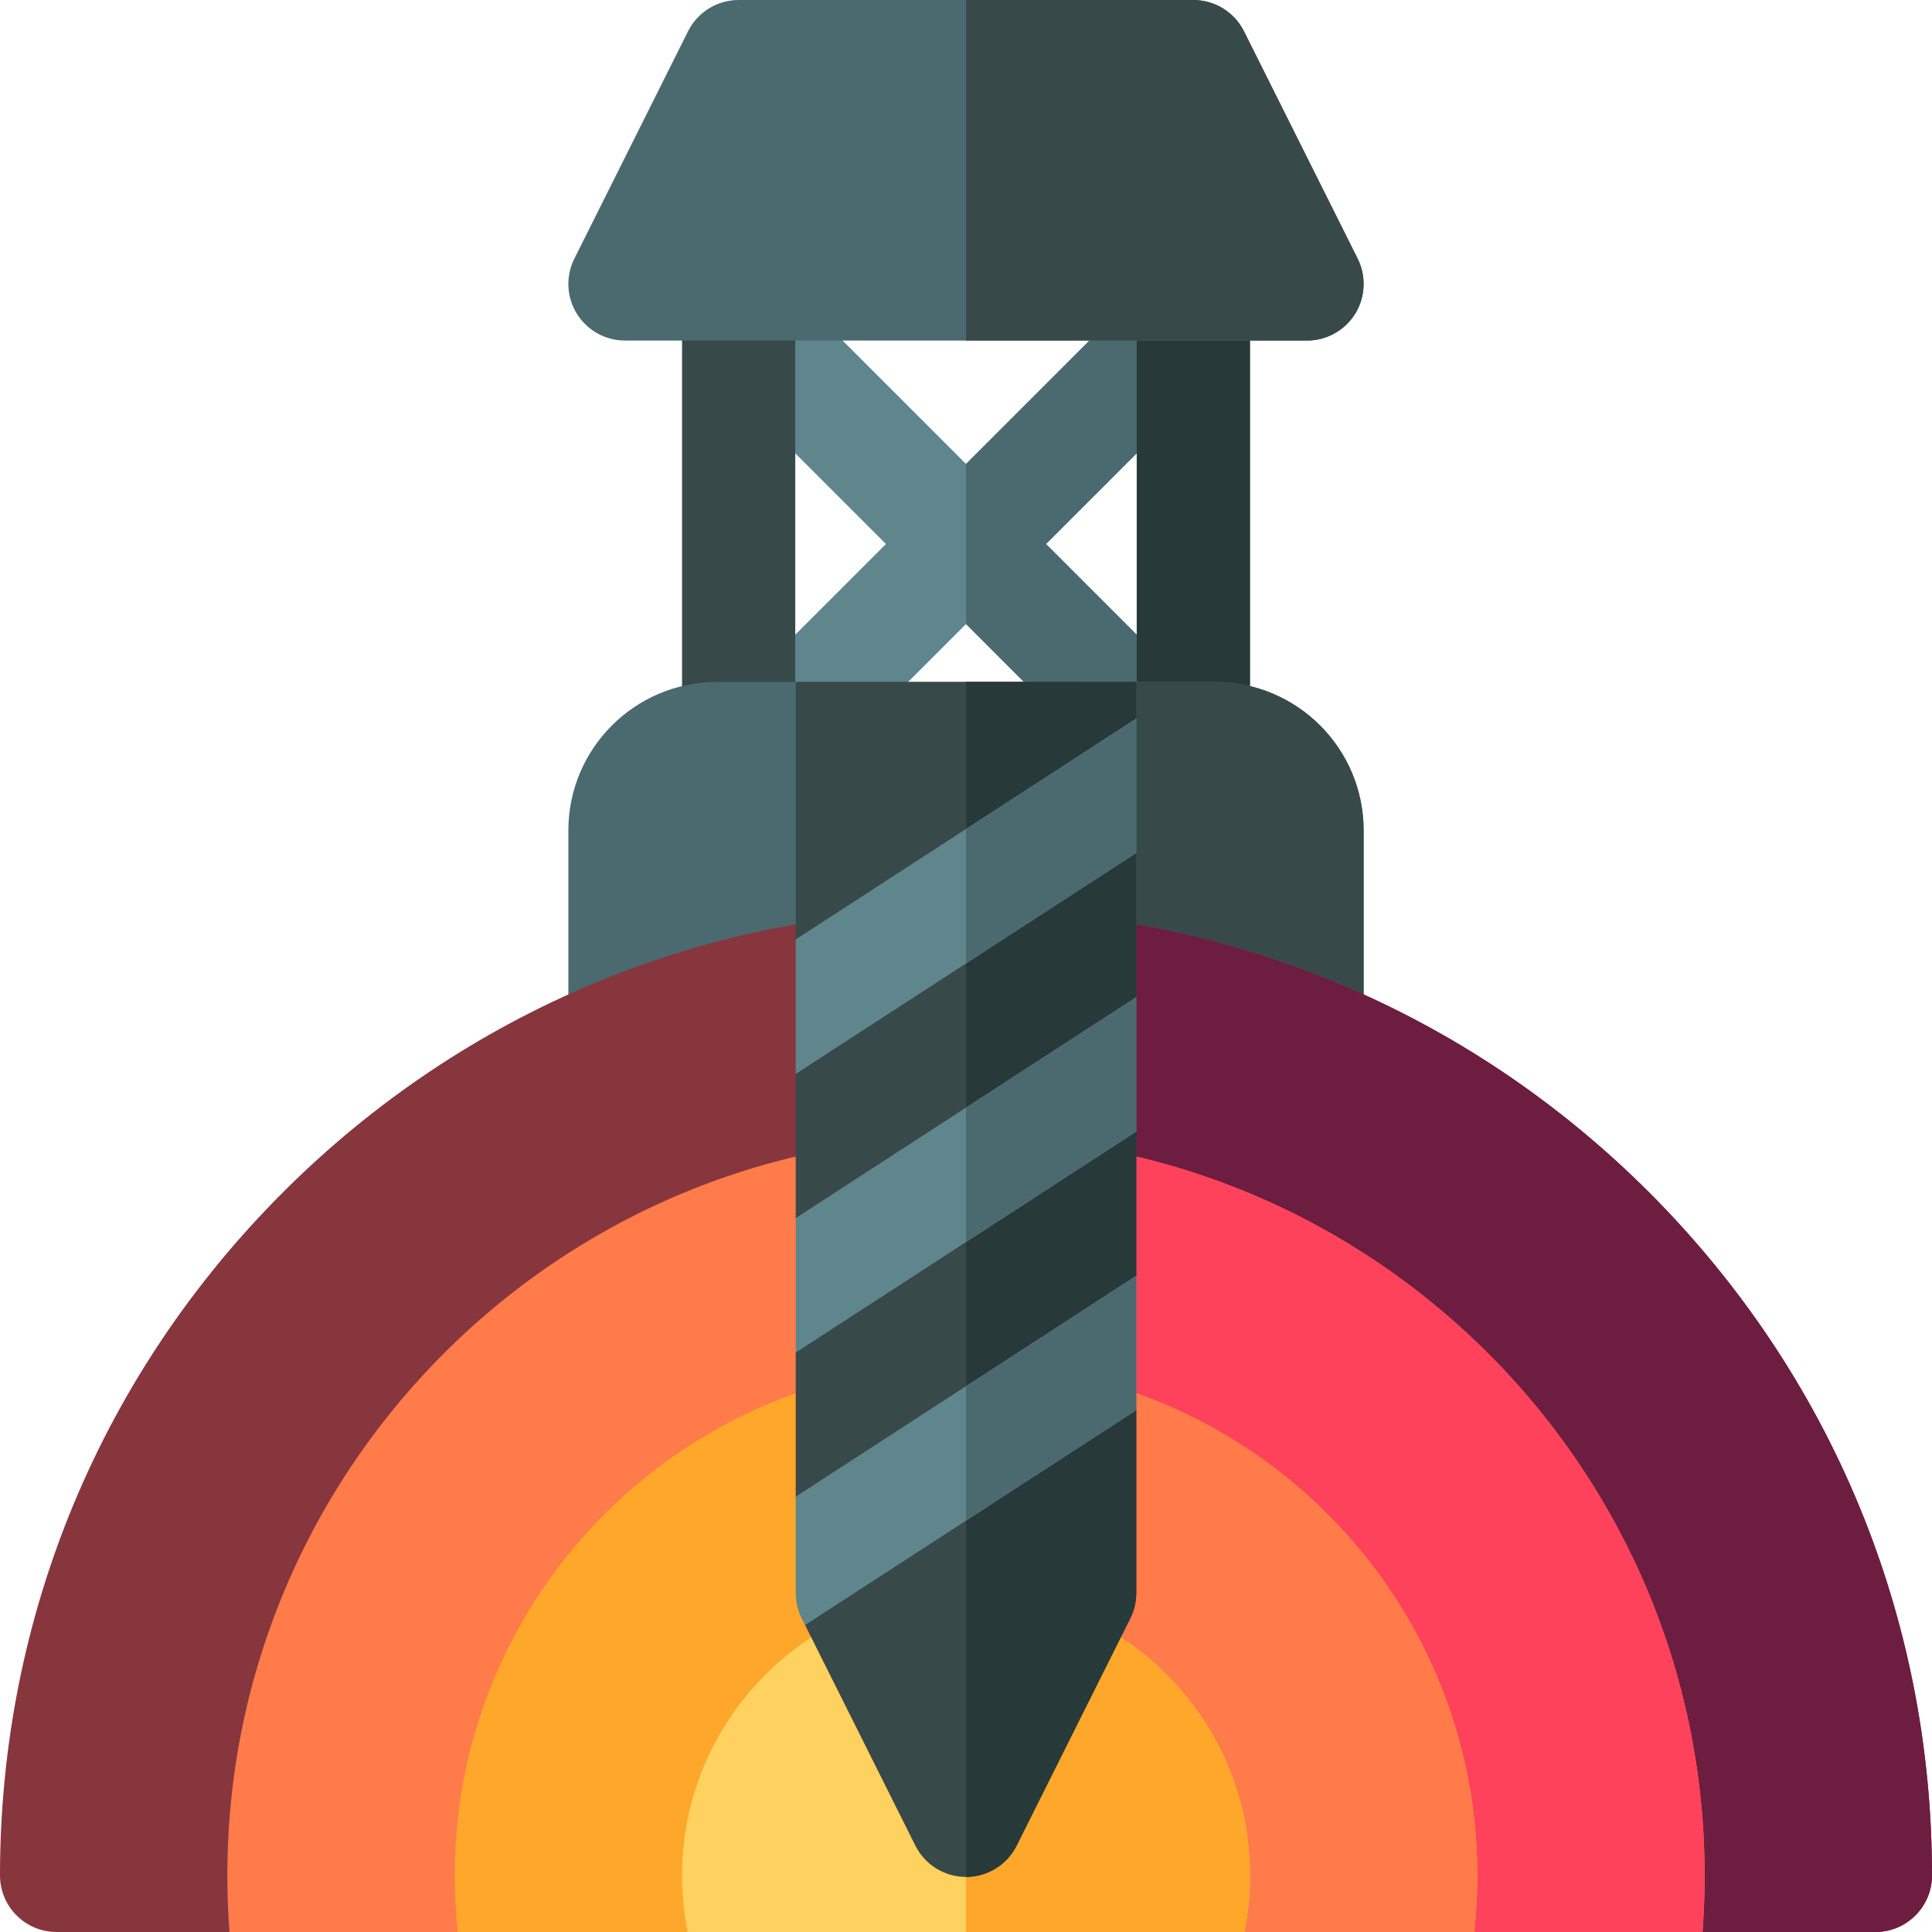
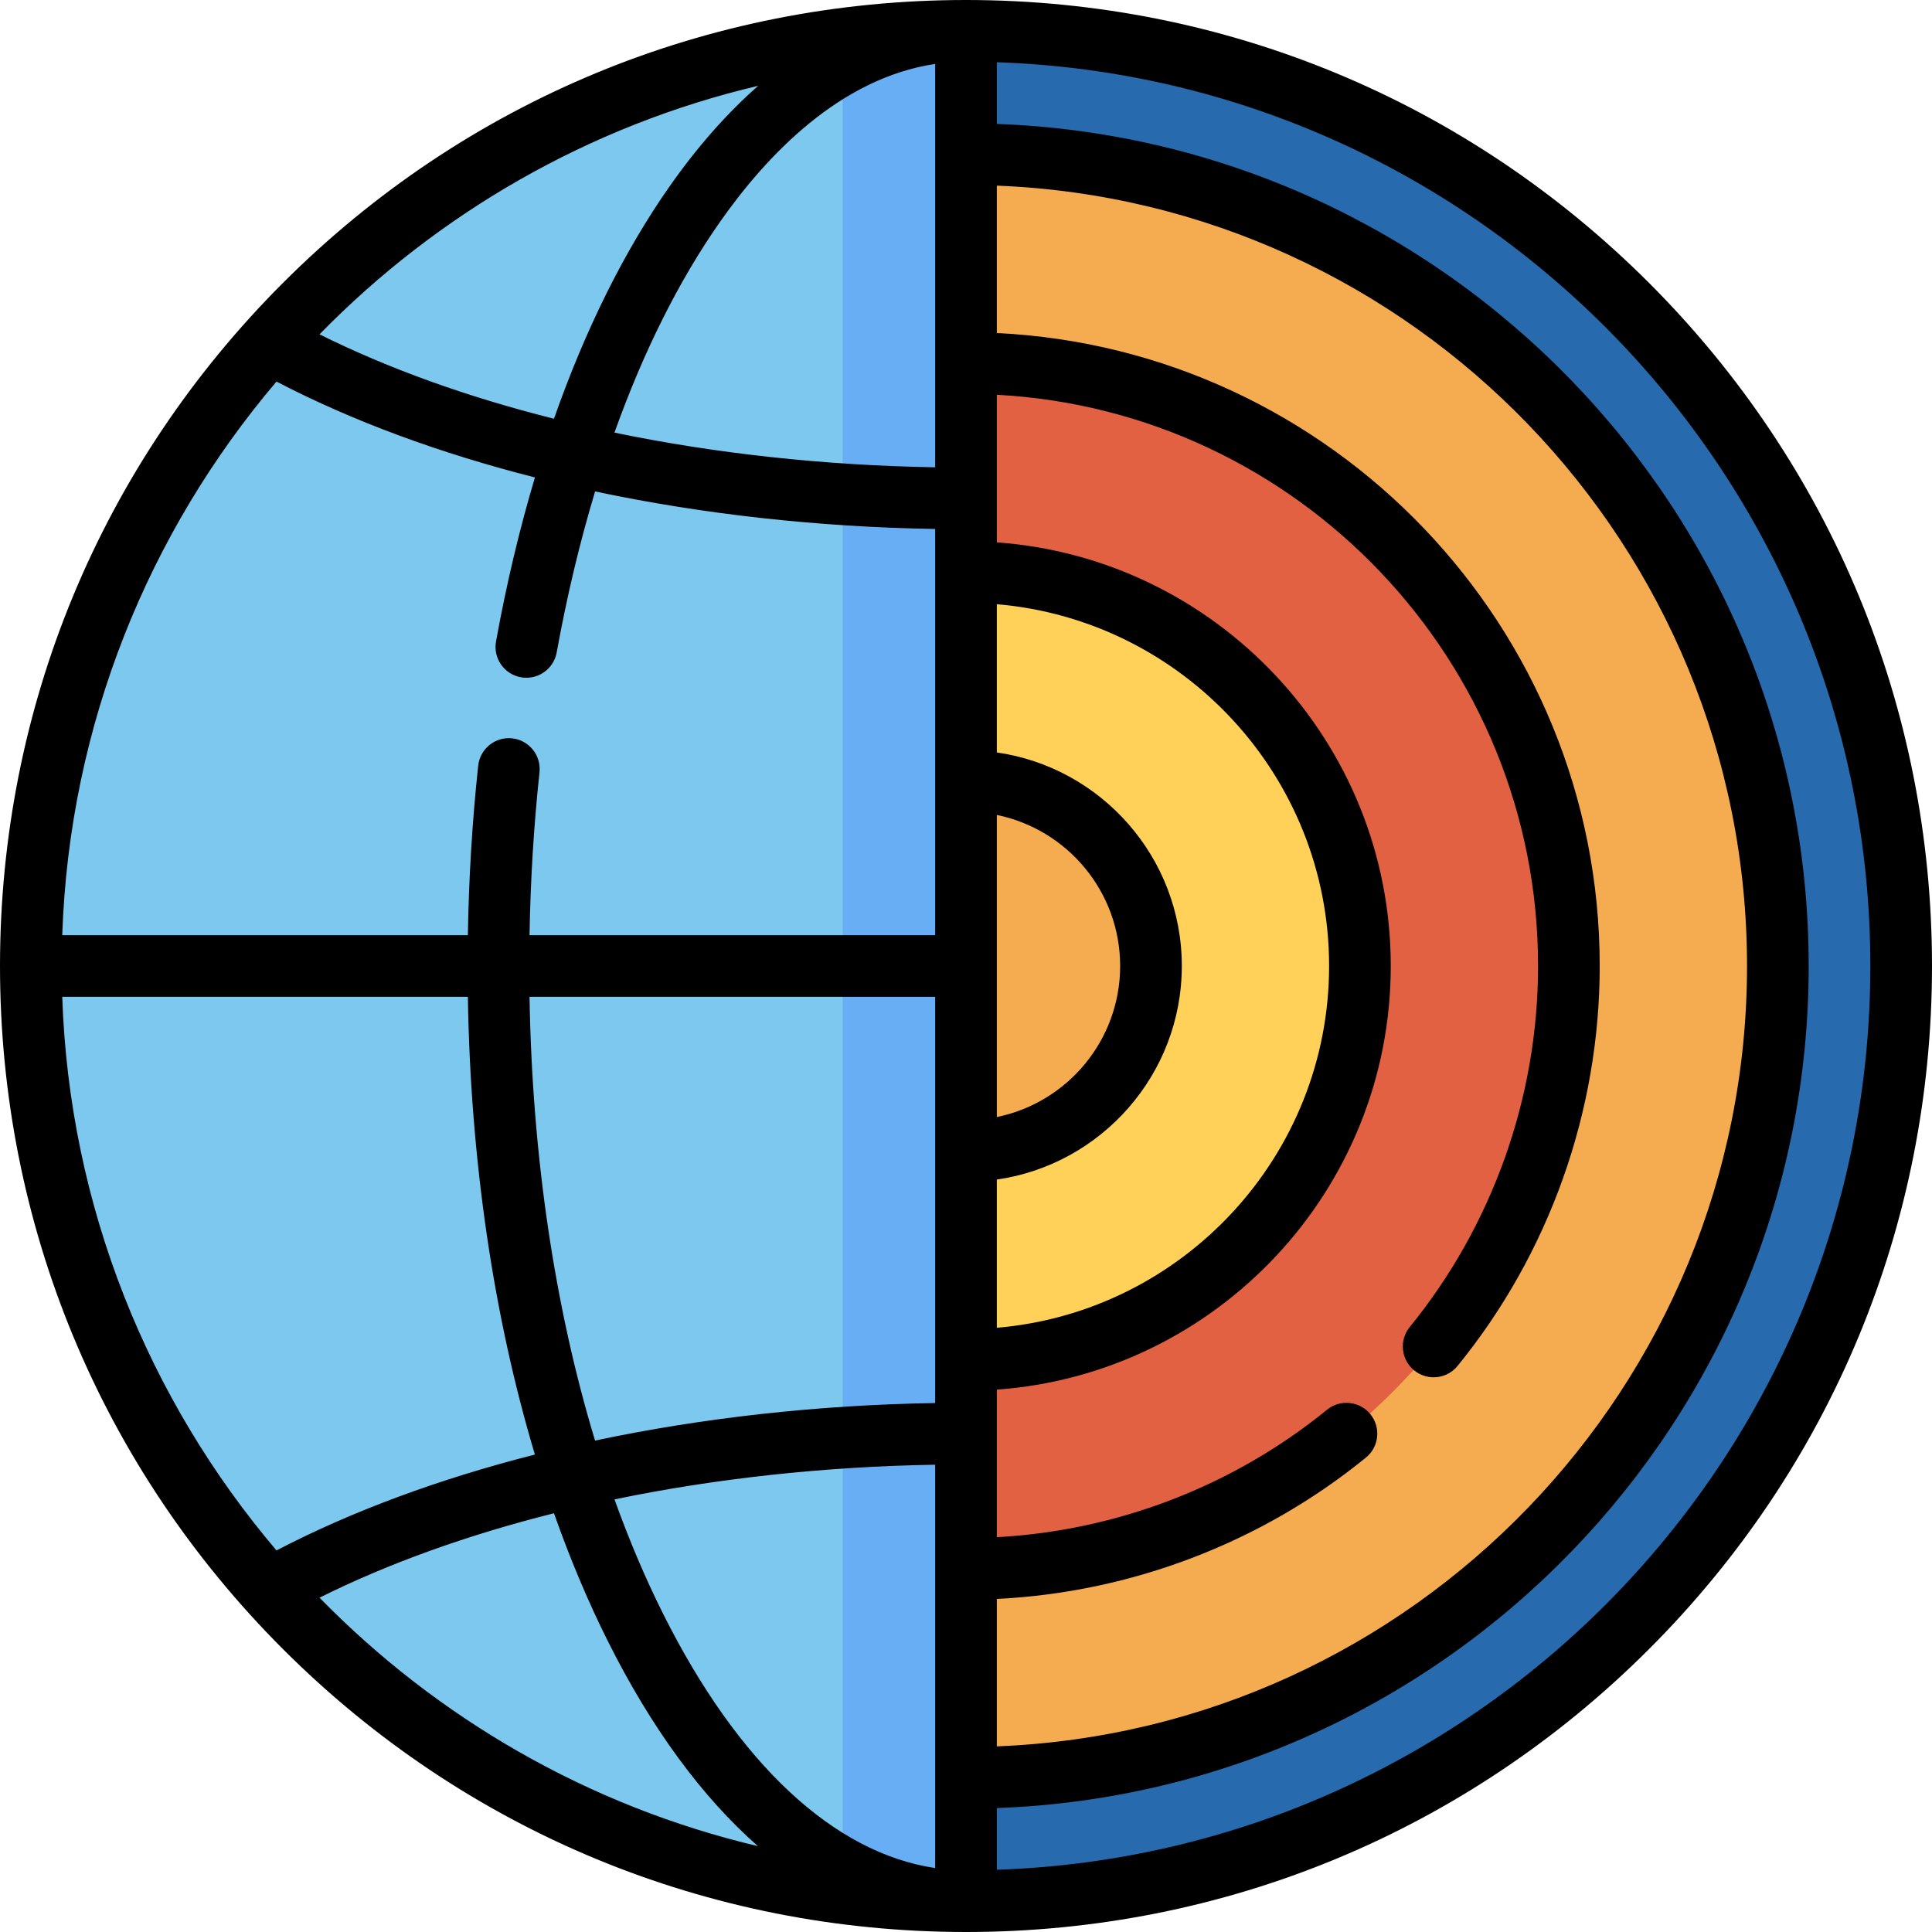
- <svg xmlns="http://www.w3.org/2000/svg" id="Layer_1" enable-background="new 0 0 512 512" viewBox="0 0 512 512">
-   <g>
-     <path d="m326.856 94.523-21.212-21.213-49.644 49.644-49.644-49.644-21.212 21.213 49.643 49.644-49.643 49.643 21.212 21.213 49.644-49.643 49.644 49.643 21.212-21.213-49.643-49.643z" fill="#5e868c" />
-     <path d="m305.644 215.023 21.212-21.213-49.643-49.643 49.643-49.644-21.212-21.213-49.644 49.644v42.426z" fill="#4a6a6f" />
-     <g>
-       <path d="m316.25 217.084h-120.5c-8.284 0-15-7.281-15-16.263v-130.642c0-8.981 6.716-16.263 15-16.263h120.5c8.284 0 15 7.281 15 16.263v130.642c0 8.982-6.716 16.263-15 16.263zm-105.5-32.525h90.5v-98.118h-90.5z" fill="#384949" />
-     </g>
-     <path d="m316.25 53.916h-60.25v32.525h45.25v98.117h-45.25v32.525h60.25c8.284 0 15-7.281 15-16.263v-130.641c0-8.982-6.716-16.263-15-16.263z" fill="#283939" />
-     <g>
-       <path d="m346.375 90.25h-180.75c-5.199 0-10.027-2.692-12.76-7.114s-2.981-9.944-.657-14.594l30.125-60.25c2.542-5.082 7.735-8.292 13.417-8.292h120.5c5.682 0 10.875 3.21 13.417 8.292l30.125 60.25c2.325 4.649 2.076 10.172-.657 14.594s-7.561 7.114-12.76 7.114z" fill="#4a6a6f" />
-     </g>
-     <path d="m329.667 8.292c-2.542-5.082-7.735-8.292-13.417-8.292h-60.25v90.25h90.375c5.199 0 10.027-2.692 12.76-7.114s2.981-9.944.657-14.594z" fill="#384949" />
-     <g>
-       <path d="m361.375 273.522h-210.75v-53.467c0-21.681 17.639-39.32 39.32-39.32h132.11c21.681 0 39.32 17.639 39.32 39.32z" fill="#4a6a6f" />
-     </g>
-     <path d="m322.055 180.735h-66.055v92.787h105.375v-53.467c0-21.681-17.639-39.32-39.32-39.32z" fill="#384949" />
-     <g>
-       <path d="m497 512h-45.813l-195.187-81.338-195.187 81.338h-45.813c-8.284 0-15-6.716-15-15 0-68.38 26.629-132.667 74.98-181.02 48.353-48.351 112.64-74.98 181.02-74.98s132.667 26.629 181.02 74.98c48.351 48.353 74.98 112.64 74.98 181.02 0 8.284-6.716 15-15 15z" fill="#87363e" />
-     </g>
-     <path d="m256 241v81.667l195.187 189.333h45.813c8.284 0 15-6.716 15-15 0-68.38-26.629-132.667-74.98-181.02-48.352-48.351-112.64-74.98-181.02-74.98z" fill="#6d1d40" />
-     <g>
-       <path d="m451.187 512h-60.499l-134.688-90.25-134.688 90.25h-60.499c-8.591-114.682 82.29-210.75 195.187-210.75s203.778 96.068 195.187 210.75z" fill="#ff7b4a" />
-     </g>
-     <path d="m256 301.25v210.75h195.187c8.591-114.681-82.29-210.75-195.187-210.75z" fill="#ff425b" />
-     <g>
-       <path d="m390.688 512h-60.897l-73.791-39-73.791 39h-60.897c-8.795-81.405 55.03-150.5 134.688-150.5s143.483 69.095 134.688 150.5z" fill="#fea72b" />
-     </g>
-     <path d="m256 361.5v150.5h134.688c8.795-81.405-55.029-150.5-134.688-150.5z" fill="#ff7b4a" />
-     <g>
-       <path d="m329.791 512h-147.582c-9.334-48.038 27.392-90.25 73.791-90.25s83.125 42.212 73.791 90.25z" fill="#ffd15e" />
-     </g>
-     <path d="m256 421.75v90.25h73.791c9.334-48.038-27.391-90.25-73.791-90.25z" fill="#fea72b" />
-     <path d="m210.875 180.712v68.253l13.125 8.285-13.125 27.356v38.192l6.792 13.035-6.792 22.607v38.192l2.483 34.03 29.226 58.45c2.541 5.082 7.735 8.292 13.417 8.292s10.875-3.21 13.417-8.292l30.125-60.25c1.042-2.083 1.583-4.379 1.583-6.708v-48.439l-7.697-15.275 7.697-20.366v-38.192l-9.625-9.632 9.625-26.01v-38.192l-11.626-9.298 11.625-26.343v-9.666z" fill="#384949" />
-     <path d="m256 497.404c5.682 0 10.875-3.21 13.417-8.292l30.125-60.25c1.042-2.083 1.583-4.379 1.583-6.708v-48.439l-7.697-15.275 7.697-20.366v-38.192l-9.625-9.632 9.625-26.01v-38.192l-11.625-9.298 11.625-26.343v-9.666l-45.125-.015z" fill="#283939" />
-     <g fill="#5e868c">
-       <path d="m210.875 284.606 90.25-58.558v-35.641l-90.25 58.558z" />
-       <path d="m210.875 358.44 90.25-58.558v-35.642l-90.25 58.559z" />
-       <path d="m301.125 338.074-90.25 58.558v25.522c0 2.329.542 4.625 1.583 6.708l.9 1.8 87.767-56.947z" />
-     </g>
-     <path d="m256 255.327 45.125-29.279v-35.641l-45.125 29.279z" fill="#4a6a6f" />
-     <path d="m256 329.161 45.125-29.279v-35.642l-45.125 29.279z" fill="#4a6a6f" />
-     <path d="m256 402.994 45.125-29.279v-35.641l-45.125 29.279z" fill="#4a6a6f" />
-   </g>
+ <svg xmlns="http://www.w3.org/2000/svg" version="1.1" id="Layer_1" x="0px" y="0px" viewBox="0 0 512 512" style="enable-background:new 0 0 512 512;" xml:space="preserve">
+   <path style="fill:#276AAD;" d="M256,8.17L223.319,256L256,503.83c136.873,0,247.83-110.957,247.83-247.83S392.873,8.17,256,8.17z" />
+   <path style="fill:#F5AC51;" d="M256,40.851L223.319,256L256,471.149c118.823,0,215.149-96.326,215.149-215.149 S374.823,40.851,256,40.851z" />
+   <path style="fill:#E26142;" d="M256,96.227L223.319,256L256,415.773c88.24,0,159.773-71.533,159.773-159.773 S344.24,96.227,256,96.227z" />
+   <path style="fill:#FFD159;" d="M256,151.603L223.319,256L256,360.397c57.657,0,104.397-46.74,104.397-104.397 S313.657,151.603,256,151.603z" />
+   <path style="fill:#F5AC51;" d="M256,206.979L223.319,256L256,305.021c27.074,0,49.021-21.947,49.021-49.021 S283.074,206.979,256,206.979z" />
+   <path style="fill:#68AEF4;" d="M256,8.17v495.66c-11.079,0-21.994-0.73-32.681-2.146L147.064,256l76.255-245.684 C234.006,8.9,244.921,8.17,256,8.17z" />
+   <path style="fill:#7CC8EF;" d="M223.319,10.316v491.367C101.899,485.692,8.17,381.789,8.17,256S101.899,26.308,223.319,10.316z" />
+   <path d="M437.019,74.981C388.667,26.628,324.38,0,256,0S123.333,26.628,74.981,74.981S0,187.62,0,256s26.628,132.667,74.981,181.019 S187.62,512,256,512s132.667-26.628,181.019-74.981S512,324.38,512,256S485.372,123.333,437.019,74.981z M16.495,264.17h107.493 c0.687,43.309,6.824,84.794,17.767,121.306c-25.275,6.422-48.479,14.978-68.483,25.408C39.431,371.019,18.375,319.987,16.495,264.17 z M73.273,101.116c20.006,10.432,43.213,18.989,68.491,25.41c-4.099,13.723-7.555,28.254-10.314,43.457 c-0.805,4.439,2.141,8.692,6.581,9.498c4.443,0.807,8.692-2.141,9.498-6.581c2.719-14.982,6.133-29.249,10.18-42.666 c28.368,6.012,58.895,9.436,90.121,9.947V247.83H140.332c0.242-14.523,1.122-29.008,2.641-43.166 c0.48-4.486-2.766-8.513-7.252-8.995c-4.496-0.487-8.513,2.767-8.995,7.252c-1.58,14.734-2.492,29.804-2.736,44.909H16.495 C18.375,192.013,39.431,140.981,73.273,101.116z M264.17,215.971c18.624,3.795,32.681,20.3,32.681,40.029 s-14.057,36.233-32.681,40.029V215.971z M264.17,312.599c27.677-3.978,49.021-27.838,49.021-56.599s-21.344-52.621-49.021-56.599 v-39.278c49.249,4.161,88.056,45.569,88.056,95.876s-38.807,91.716-88.056,95.876V312.599z M247.83,16.945v106.894 c-29.479-0.495-58.256-3.653-84.994-9.192c7.668-21.452,17.082-40.31,27.985-55.862C203.102,41.263,222.548,20.699,247.83,16.945z M140.33,264.17H247.83v107.649c-31.23,0.511-61.761,3.936-90.134,9.949C147.019,346.559,141.018,306.322,140.33,264.17z M247.83,388.162v106.891c-26.847-3.991-52.208-27.592-72.144-67.465c-4.728-9.457-9.009-19.575-12.837-30.236 C189.584,391.814,218.356,388.657,247.83,388.162z M264.17,423.736c35.644-1.75,70.105-14.892,97.817-37.464 c3.499-2.85,4.024-7.996,1.175-11.495c-2.848-3.498-7.995-4.024-11.495-1.175c-24.807,20.205-55.605,32.037-87.498,33.771v-39.104 c58.27-4.201,104.397-52.947,104.397-112.268S322.44,147.932,264.17,143.731v-39.112c79.81,4.259,143.433,70.527,143.433,151.381 c0,34.772-12.076,68.747-34.002,95.668c-2.849,3.499-2.324,8.645,1.175,11.495c1.516,1.234,3.34,1.836,5.154,1.836 c2.373,0,4.726-1.027,6.34-3.011c24.294-29.826,37.672-67.466,37.672-105.987c0-89.865-70.949-163.466-159.773-167.742V49.197 c110.356,4.307,198.81,95.412,198.81,206.803S374.525,458.496,264.17,462.803V423.736z M200.943,22.733 c-8.244,7.234-16.115,16.132-23.503,26.671c-12.034,17.167-22.347,37.963-30.632,61.569c-22.809-5.727-43.824-13.251-62.131-22.374 C115.923,56.627,156.007,33.337,200.943,22.733z M84.677,423.402c18.308-9.125,39.325-16.649,62.136-22.376 c4.211,11.964,8.972,23.298,14.258,33.869c11.558,23.116,25.031,41.4,39.792,54.353C155.96,478.635,115.905,455.353,84.677,423.402z M264.17,495.505v-16.351C383.537,474.837,479.319,376.402,479.319,256S383.537,37.162,264.17,32.846V16.495 C392.549,20.819,495.66,126.587,495.66,256S392.549,491.181,264.17,495.505z" />
</svg>
